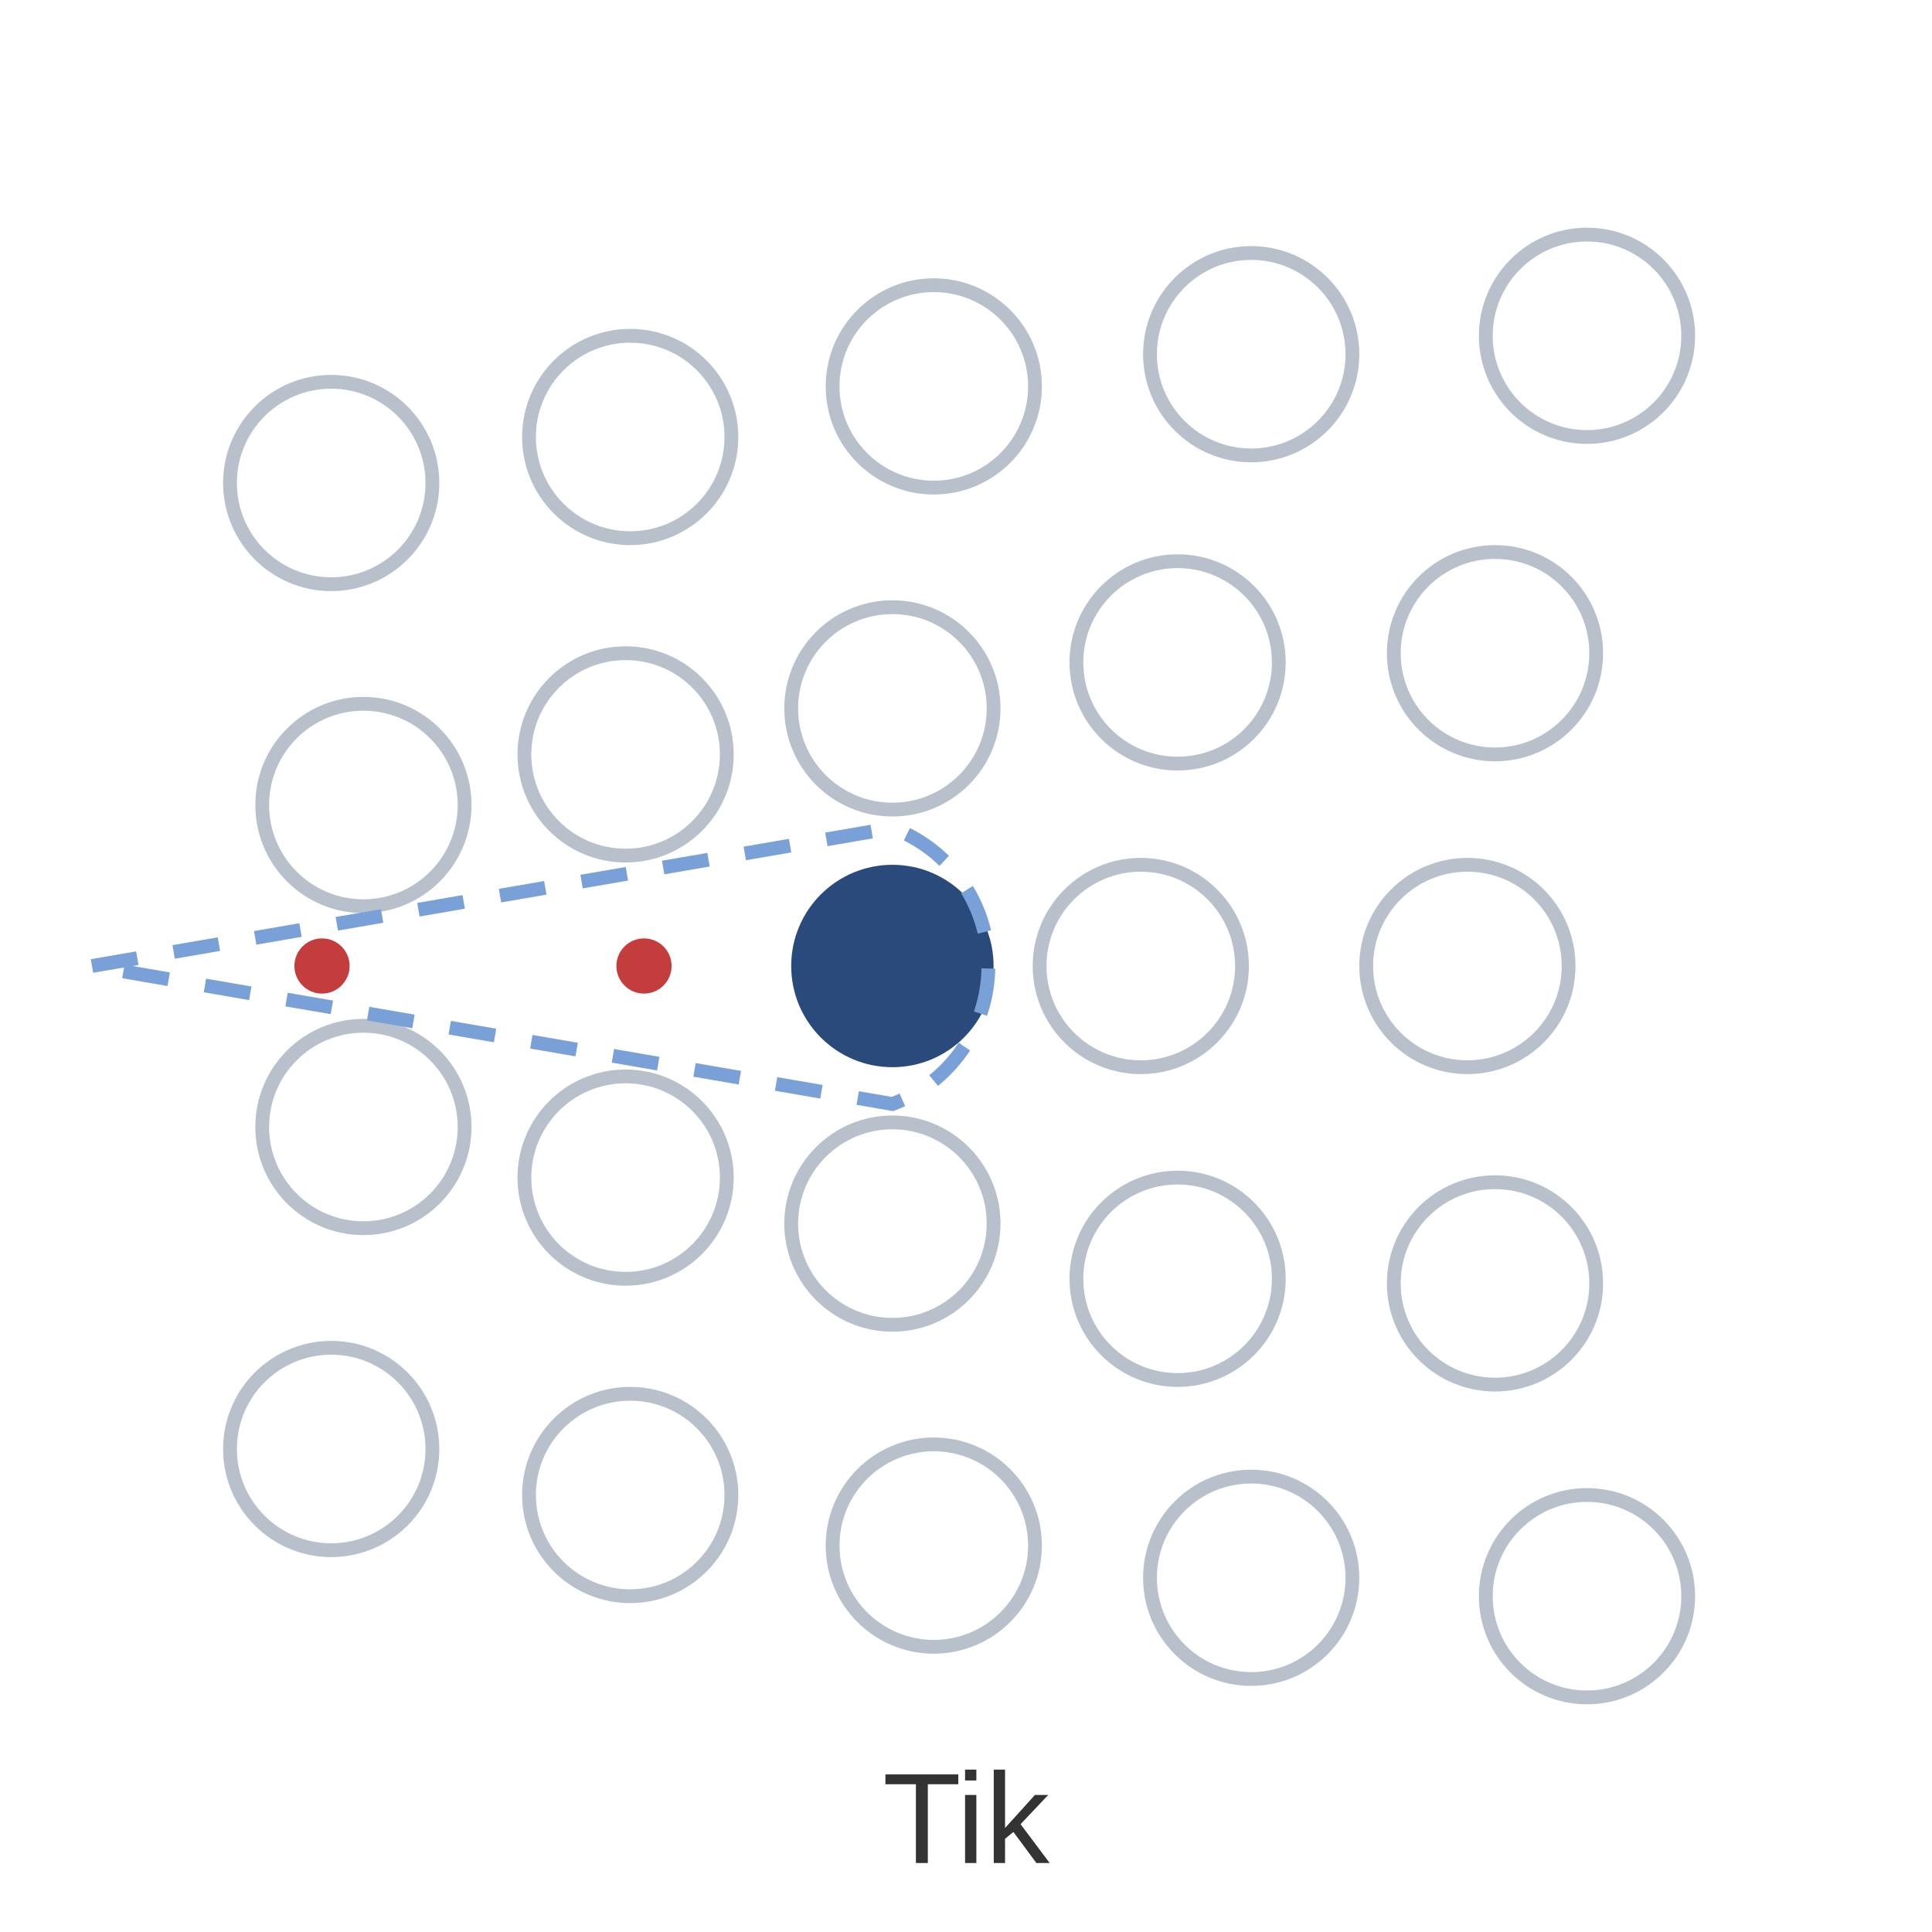
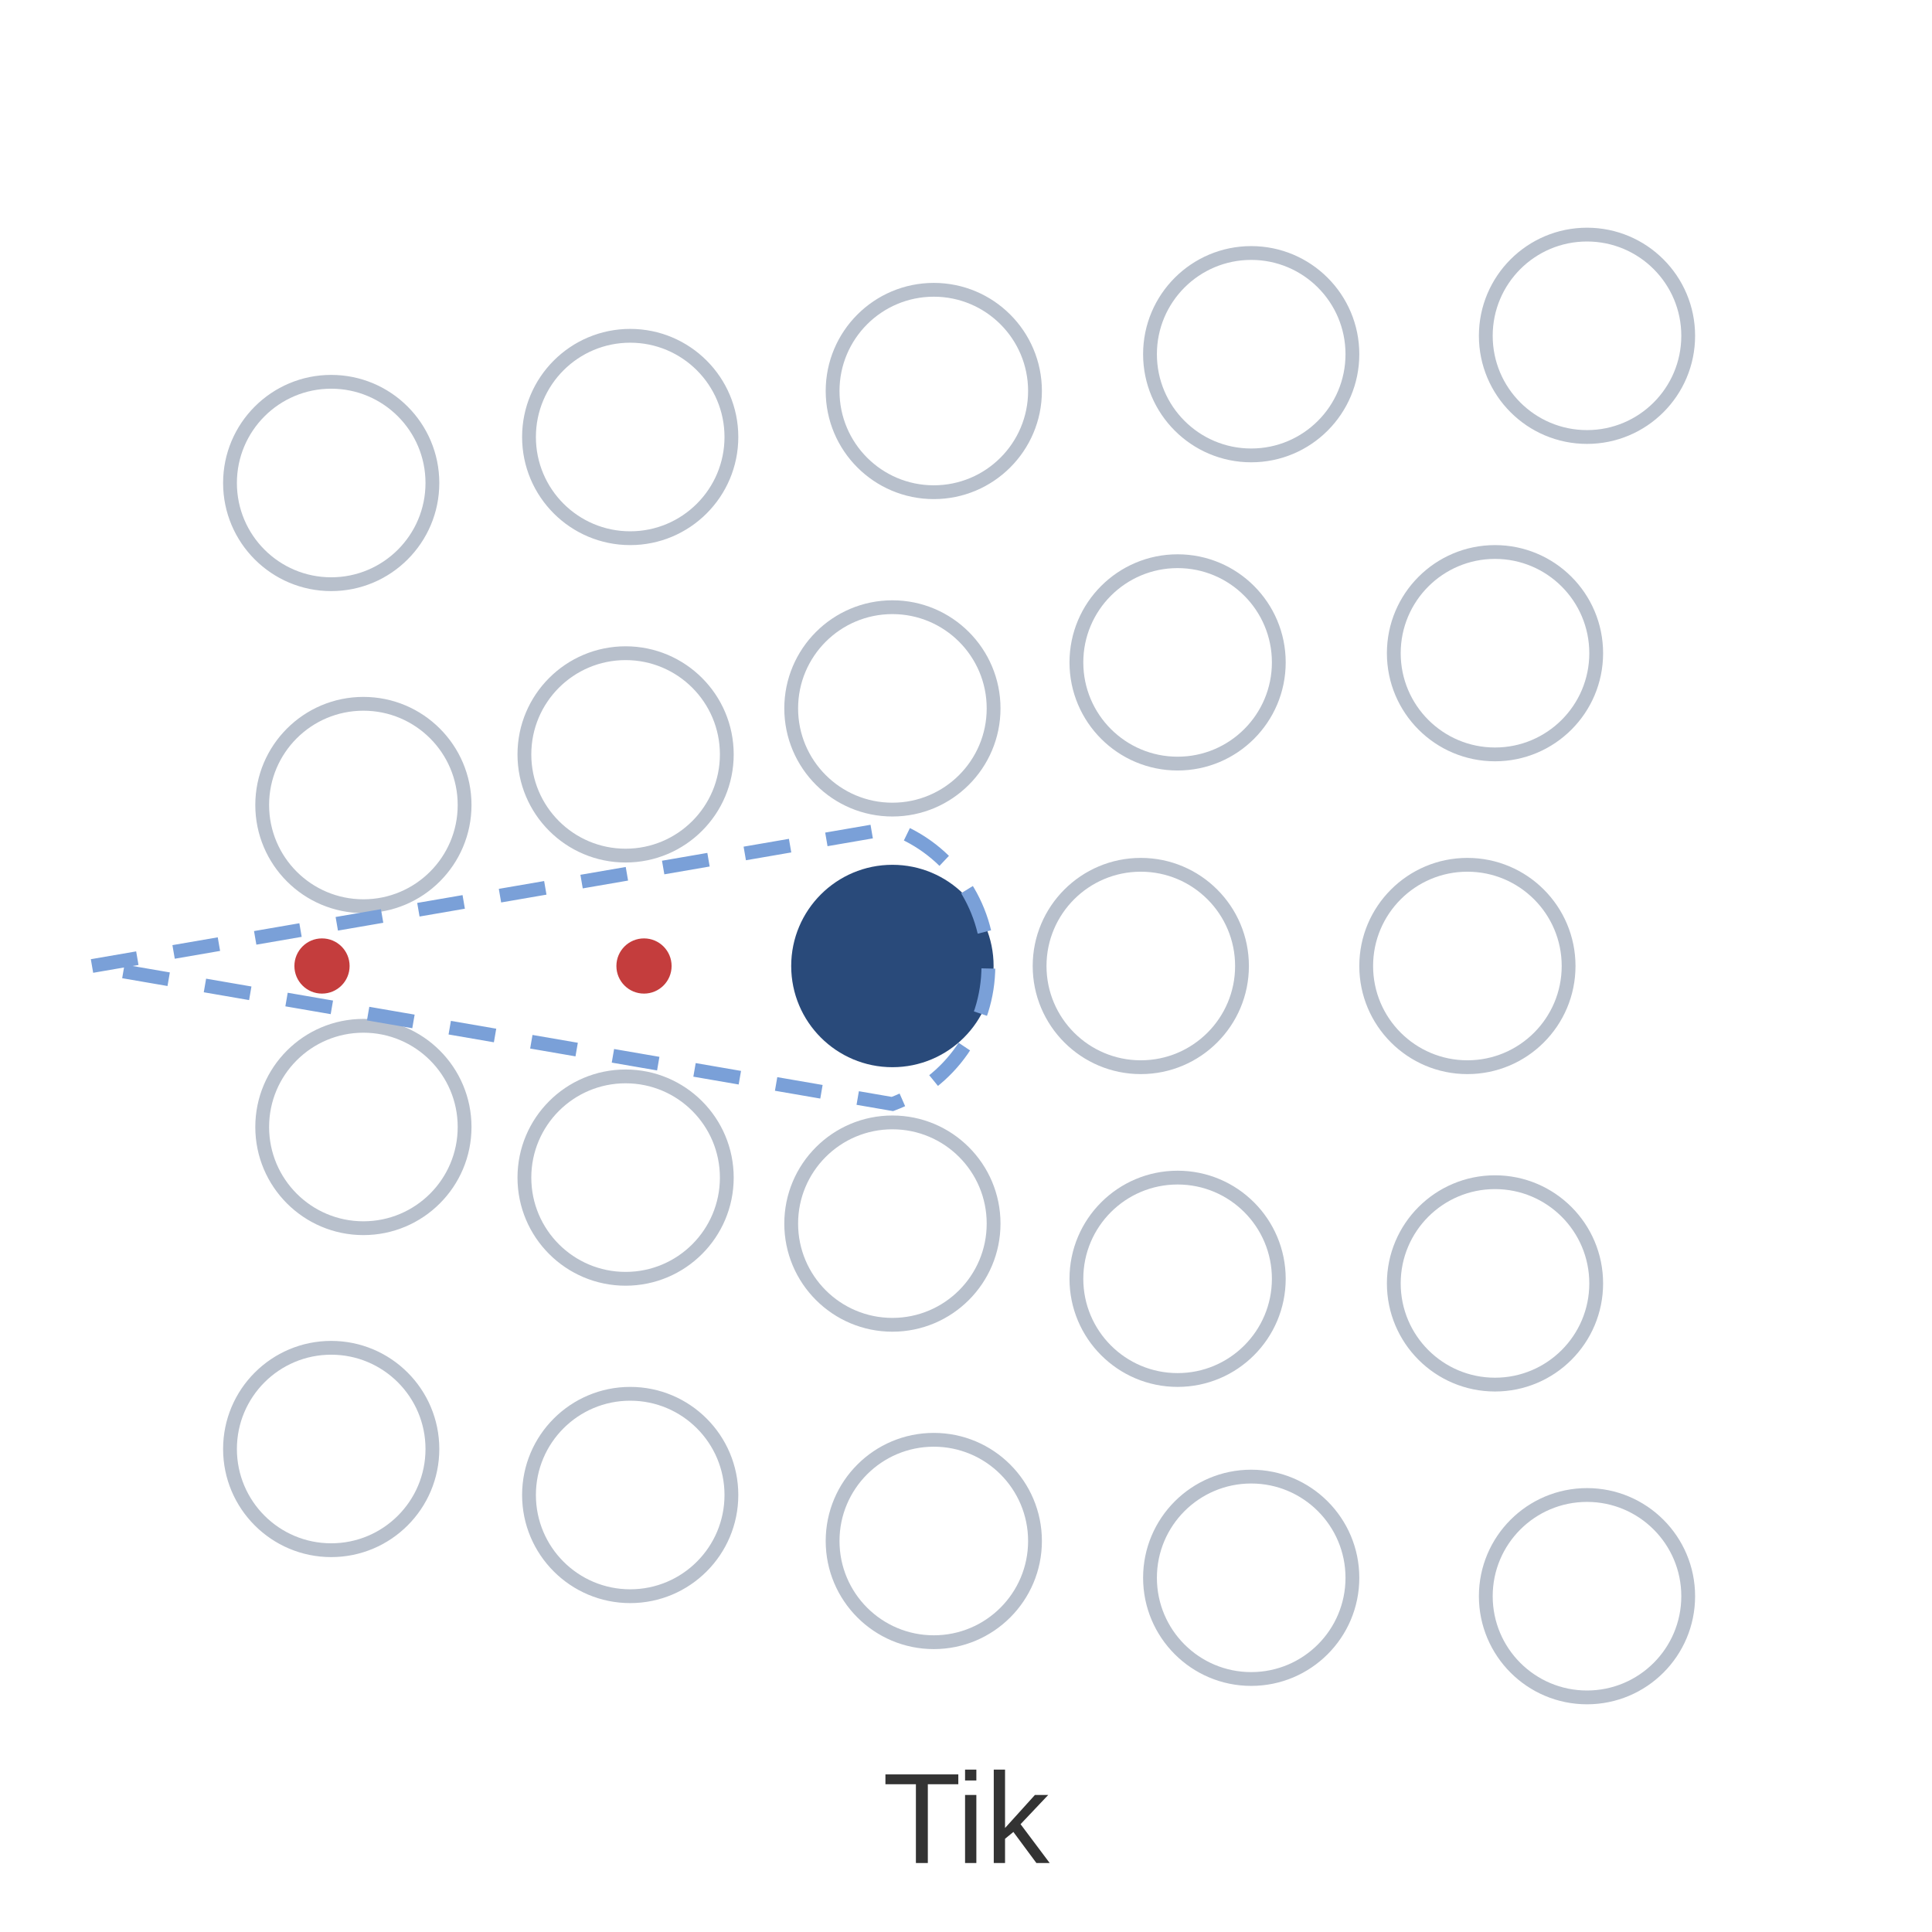
<svg xmlns="http://www.w3.org/2000/svg" width="420" height="420" viewBox="0 0 420 420">
  <rect width="100%" height="100%" fill="white" />
  <g fill="none" stroke="#b8c0cc" stroke-width="3">
    <circle cx="72" cy="105" r="22" />
    <circle cx="137" cy="95" r="22" />
-     <circle cx="203" cy="84" r="22" />
+     <circle cx="203" cy="85" r="22" />
    <circle cx="272" cy="77" r="22" />
    <circle cx="345" cy="73" r="22" />
    <circle cx="79" cy="175" r="22" />
    <circle cx="136" cy="164" r="22" />
    <circle cx="194" cy="154" r="22" />
    <circle cx="256" cy="144" r="22" />
    <circle cx="325" cy="142" r="22" />
    <circle cx="248" cy="210" r="22" />
    <circle cx="319" cy="210" r="22" />
    <circle cx="79" cy="245" r="22" />
    <circle cx="136" cy="256" r="22" />
    <circle cx="194" cy="266" r="22" />
    <circle cx="256" cy="278" r="22" />
    <circle cx="325" cy="279" r="22" />
    <circle cx="72" cy="315" r="22" />
    <circle cx="137" cy="325" r="22" />
-     <circle cx="203" cy="336" r="22" />
+     <circle cx="203" cy="335" r="22" />
    <circle cx="272" cy="343" r="22" />
    <circle cx="345" cy="347" r="22" />
  </g>
  <circle cx="194" cy="210" r="22" fill="#294a7a" />
  <circle cx="140" cy="210" r="6" fill="#c43d3d" />
  <circle cx="70" cy="210" r="6" fill="#c43d3d" />
  <path d="   M 20 210   L 194 180   A 32 32 0 0 1 194 240   Z" fill="none" stroke="#7aa0d8" stroke-width="3" stroke-dasharray="10 8" />
  <text x="210" y="405" text-anchor="middle" font-family="Arial, sans-serif" font-size="28" fill="#333">
    Tik
  </text>
</svg>
